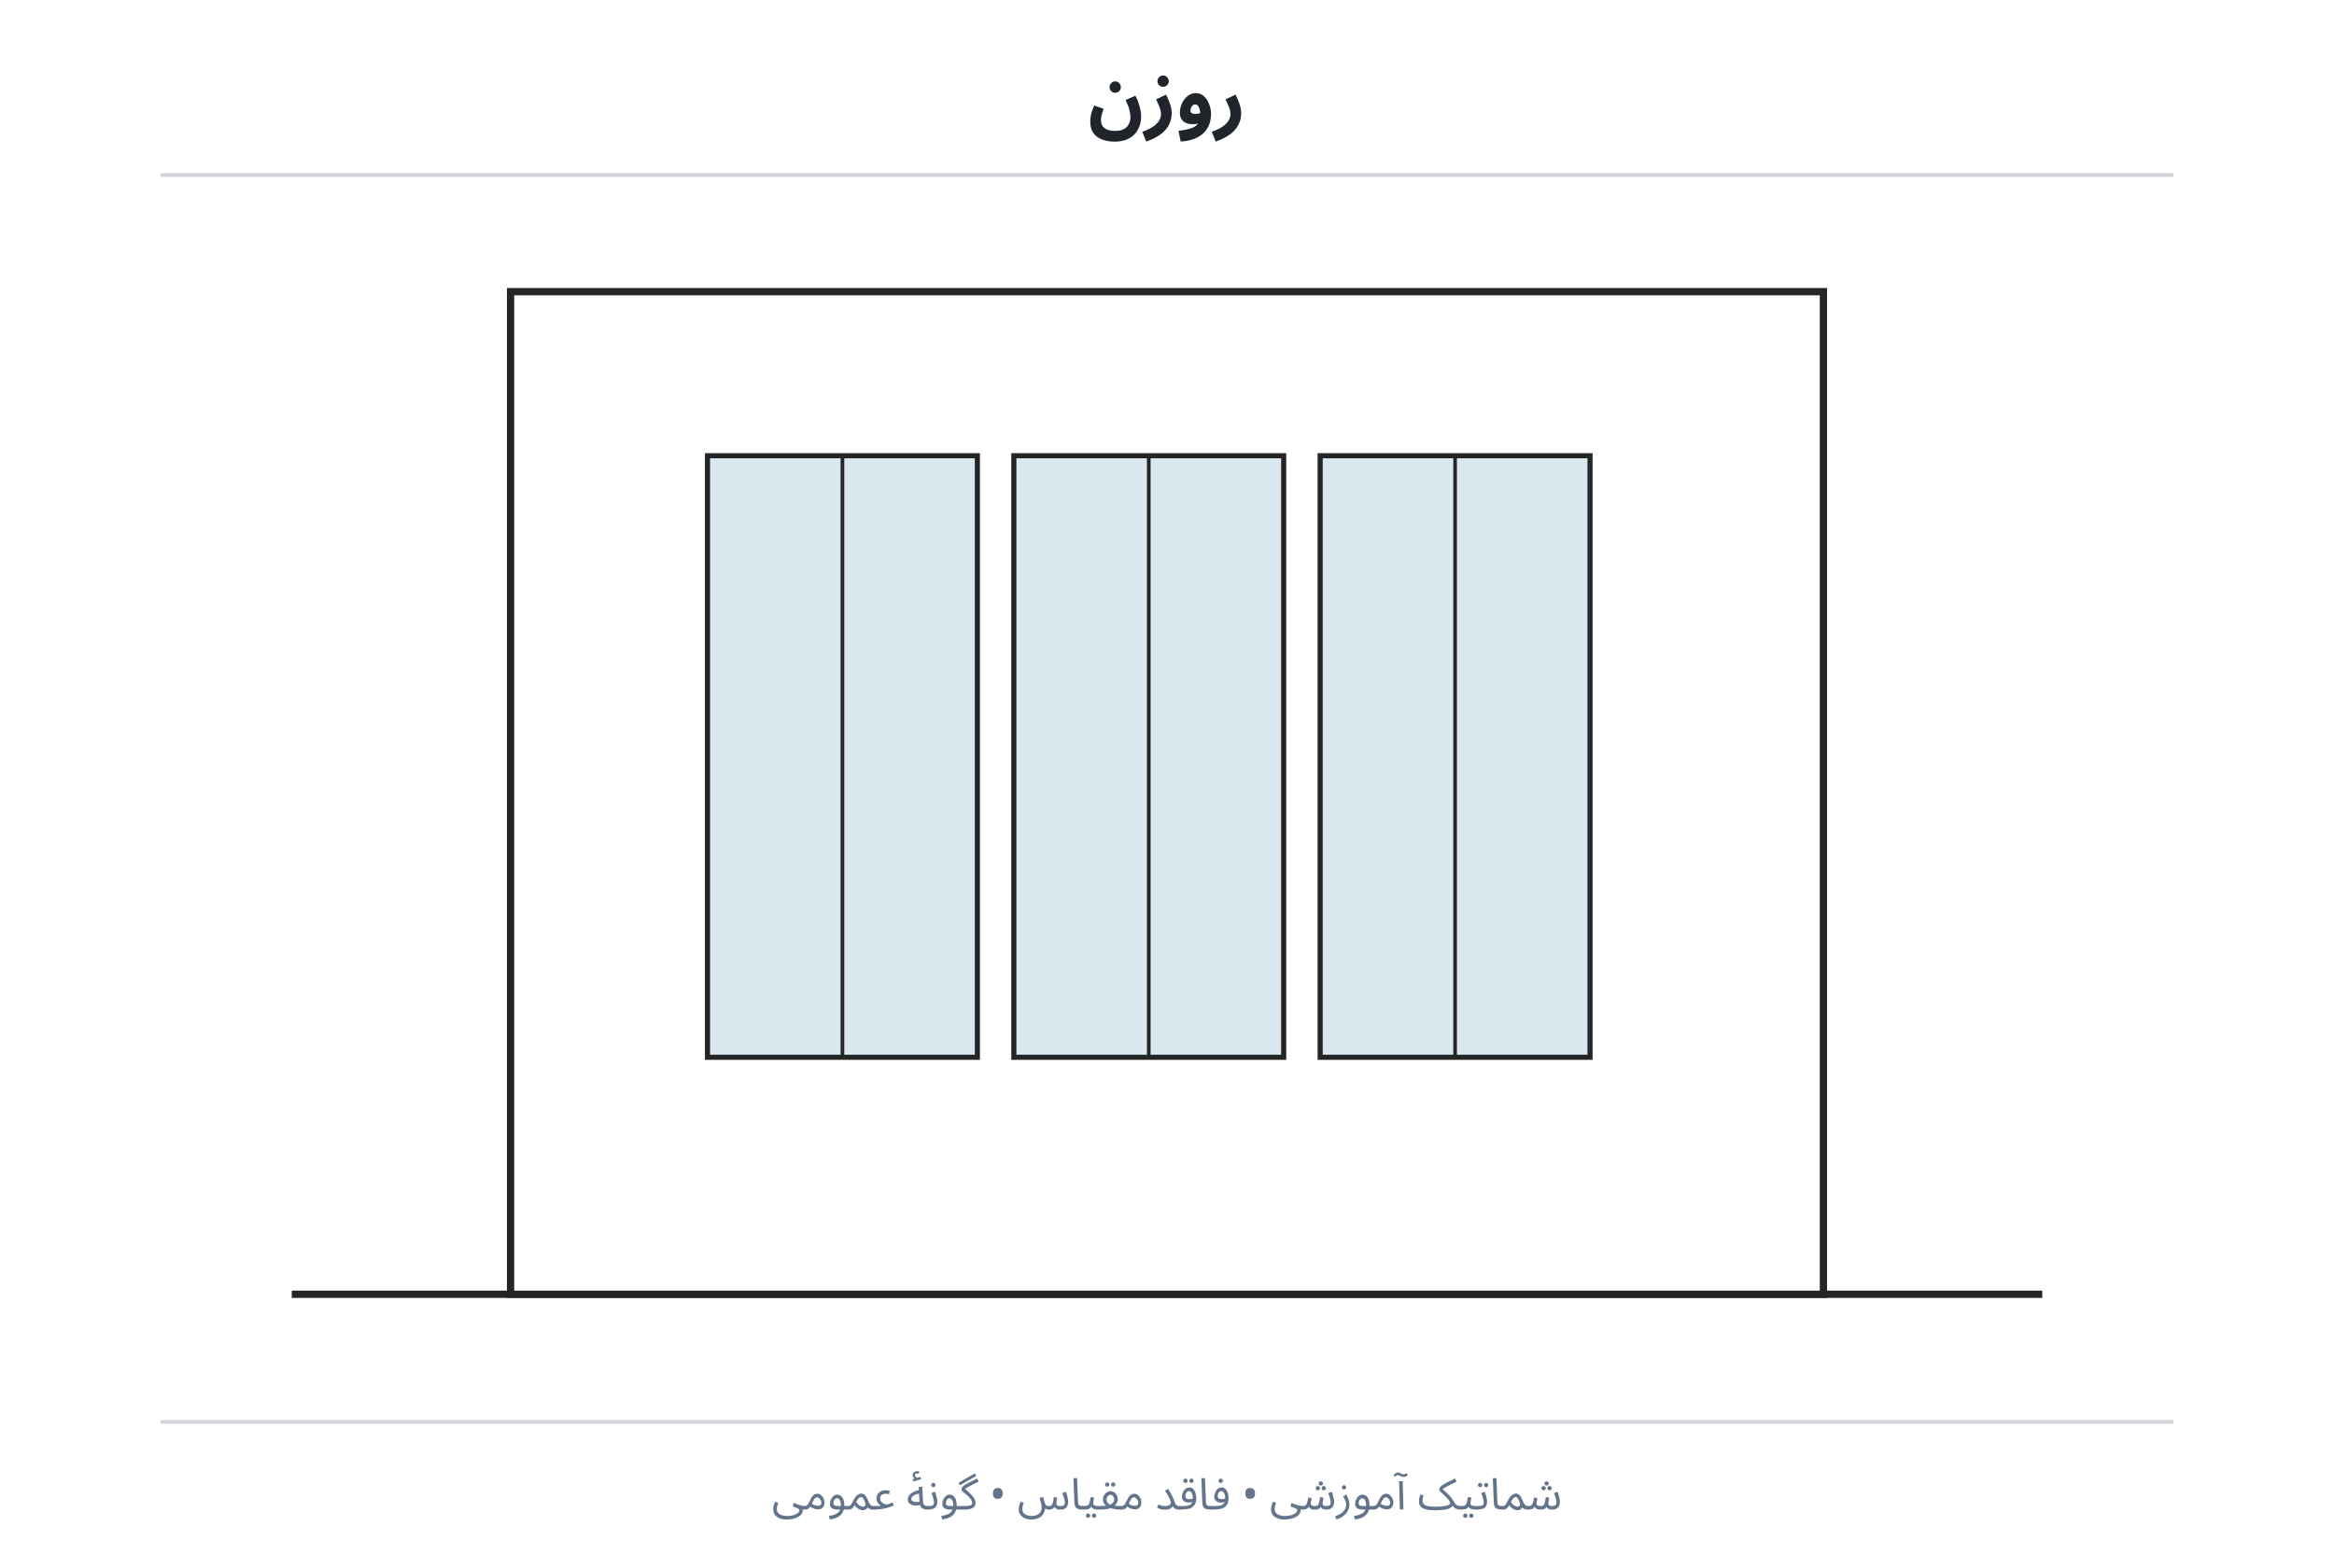
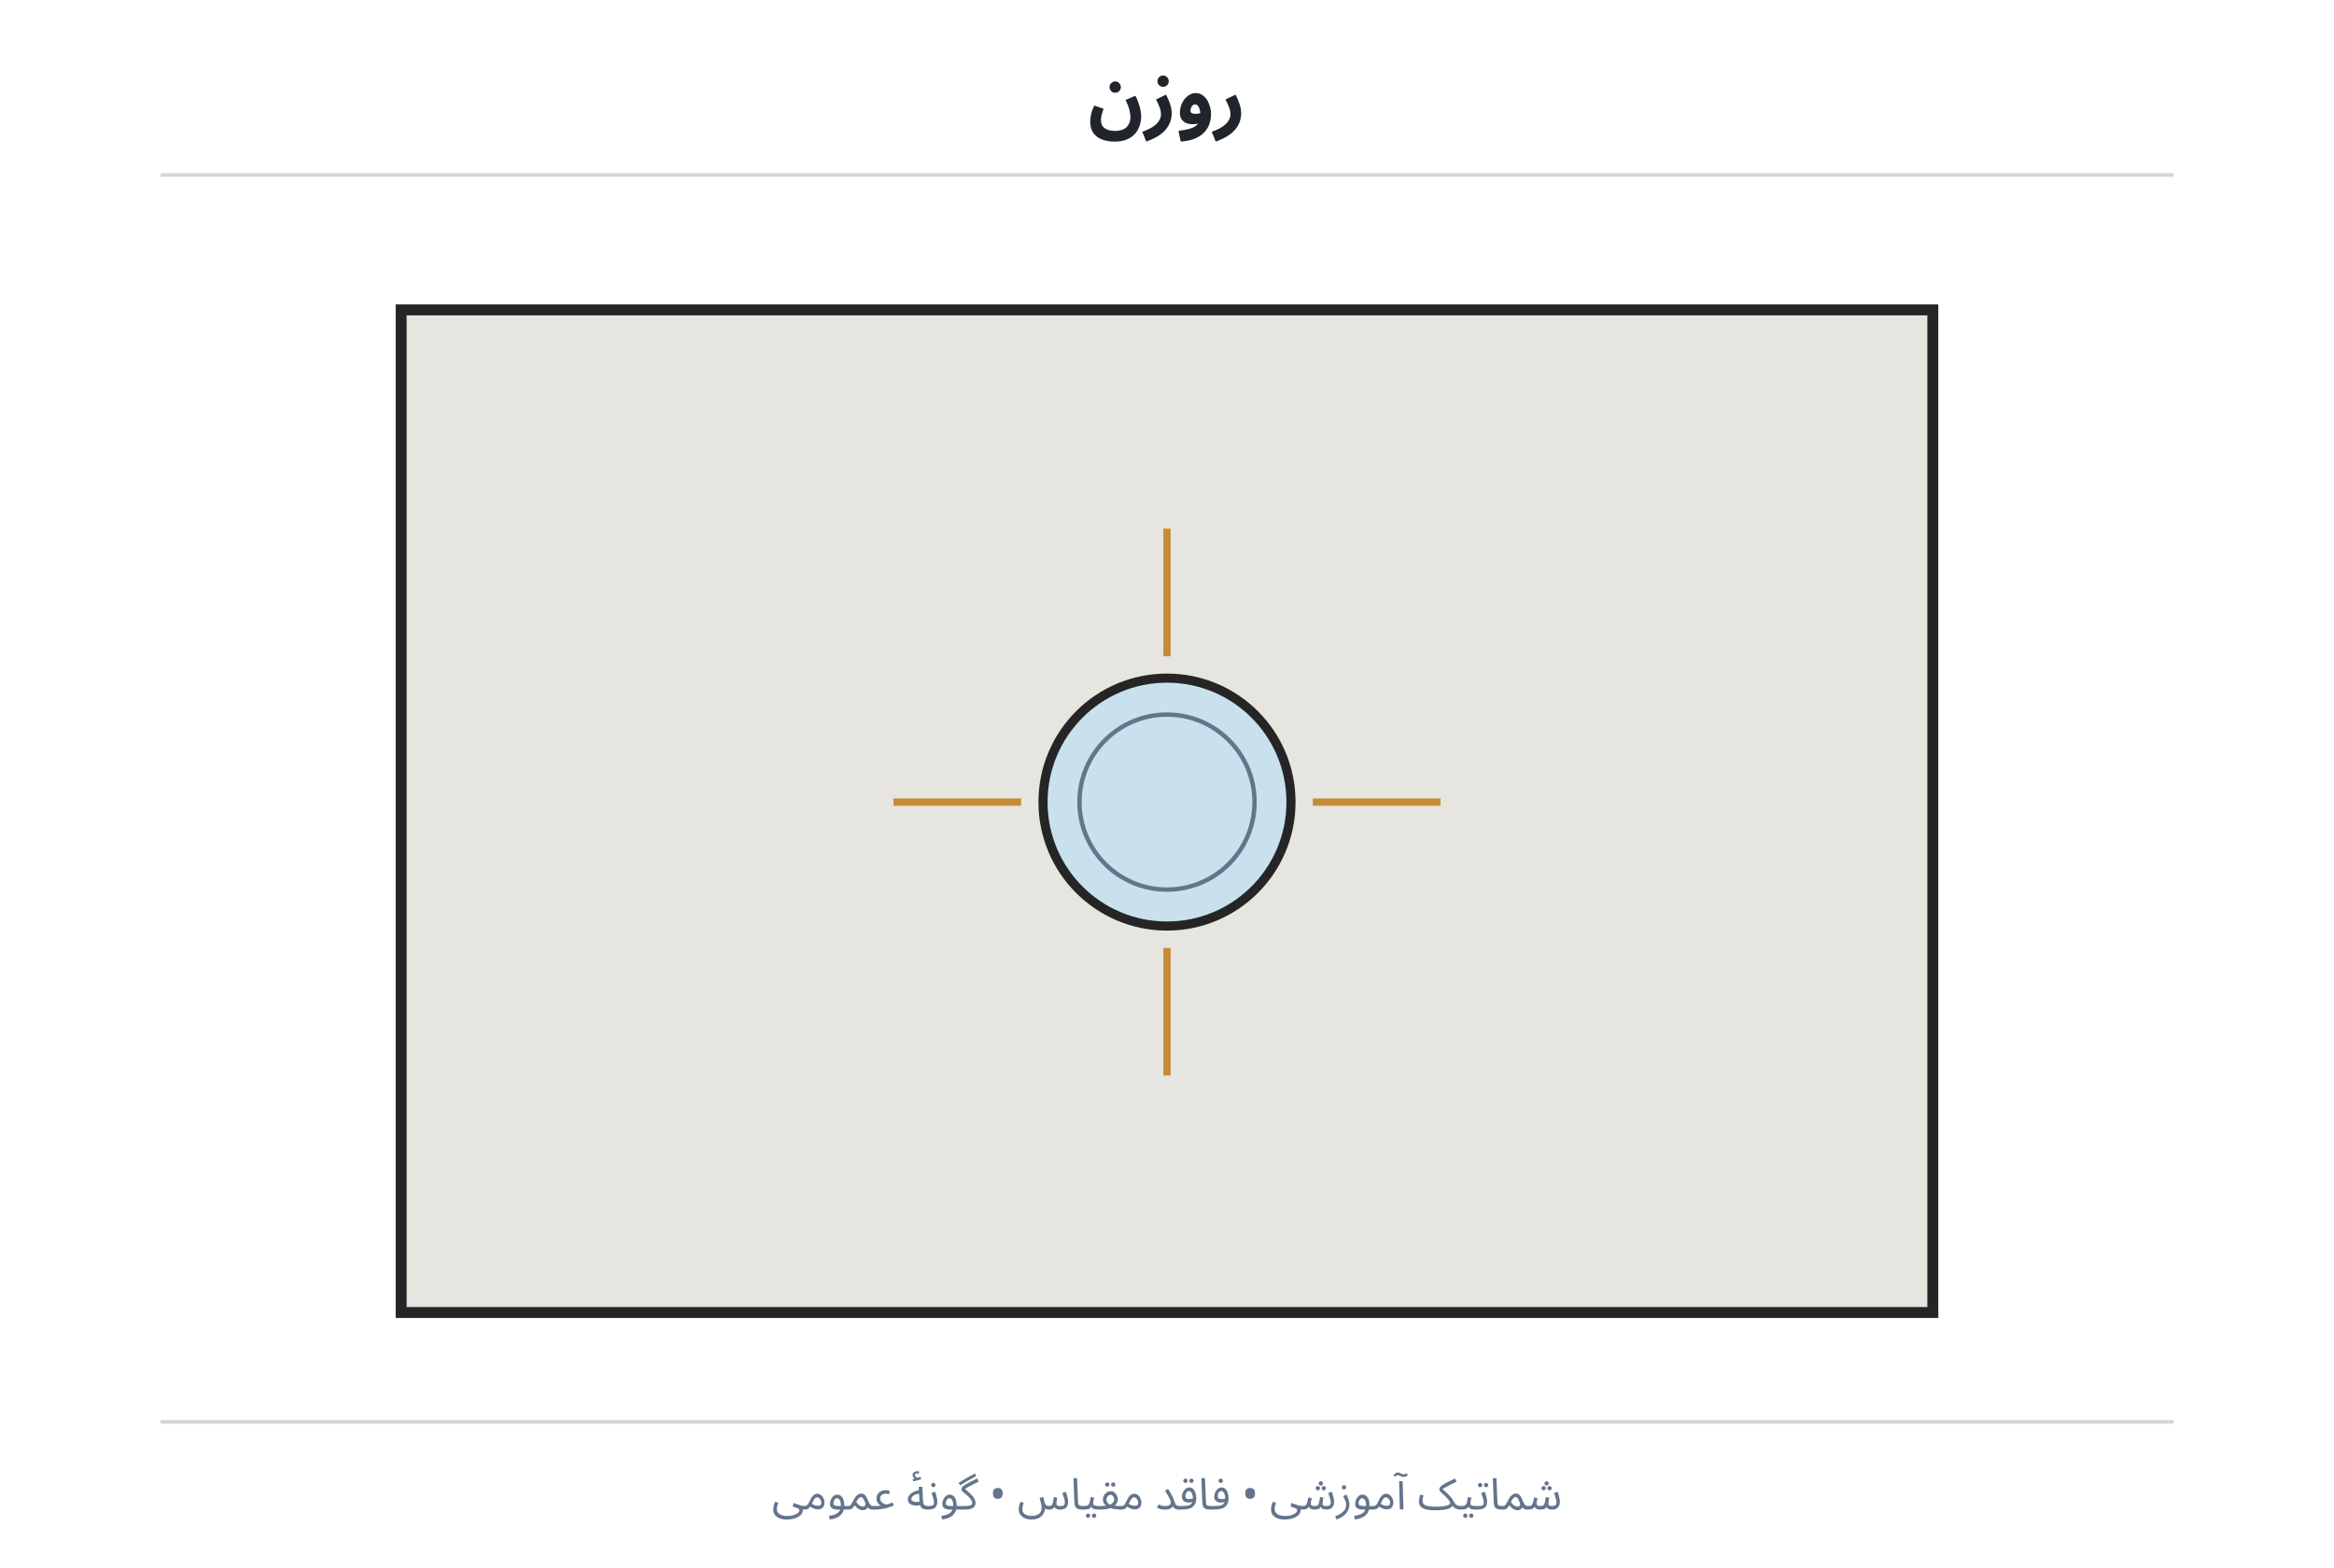
- <svg xmlns="http://www.w3.org/2000/svg" width="640" height="430" viewBox="0 0 640 430" role="img" aria-labelledby="ttl dsc">
-   <defs>
-     <pattern id="hatch" width="8" height="8" patternUnits="userSpaceOnUse">
-       <path d="M0 8 L8 0" stroke="#9ca3af" stroke-width=".8" />
-     </pattern>
-   </defs>
+ <svg xmlns="http://www.w3.org/2000/svg" width="640" height="430" viewBox="0 0 640 430" role="img" aria-labelledby="title desc">
  <rect width="640" height="430" fill="#fff" />
  <text x="320" y="34" text-anchor="middle" direction="rtl" font-family="Vazirmatn, Noto Sans Arabic, sans-serif" font-size="21" font-weight="600" fill="#20252b">روزن</text>
  <line x1="44" y1="48" x2="596" y2="48" stroke="#d1d5db" />
-   <line x1="80" y1="355" x2="560" y2="355" stroke="#252525" stroke-width="2" />
-   <rect x="140" y="80" width="360" height="275" rx="0" fill="#fff" stroke="#252525" stroke-width="2" />
-   <rect x="194" y="125" width="74" height="165" rx="0" fill="#d9e7ee" stroke="#252525" stroke-width="1.4" />
-   <line x1="231" y1="125" x2="231" y2="290" stroke="#252525" stroke-width="1" />
-   <rect x="278" y="125" width="74" height="165" rx="0" fill="#d9e7ee" stroke="#252525" stroke-width="1.4" />
-   <line x1="315" y1="125" x2="315" y2="290" stroke="#252525" stroke-width="1" />
-   <rect x="362" y="125" width="74" height="165" rx="0" fill="#d9e7ee" stroke="#252525" stroke-width="1.4" />
-   <line x1="399" y1="125" x2="399" y2="290" stroke="#252525" stroke-width="1" />
+   <rect x="110" y="85" width="420" height="275" fill="#e7e5df" stroke="#252525" stroke-width="3" />
+   <circle cx="320" cy="220" r="34" fill="#c8e1ed" stroke="#252525" stroke-width="2.5" />
+   <circle cx="320" cy="220" r="24" fill="none" stroke="#64748b" stroke-width="1.2" />
+   <path d="M320 145 V180 M320 260 V295 M245 220 H280 M360 220 H395" stroke="#c58c35" stroke-width="2" />
  <line x1="44" y1="390" x2="596" y2="390" stroke="#d1d5db" />
  <text x="320" y="414" text-anchor="middle" direction="rtl" font-family="Vazirmatn, Noto Sans Arabic, sans-serif" font-size="12" fill="#64748b">شماتیک آموزشی • فاقد مقیاس • گونهٔ عمومی</text>
</svg>
